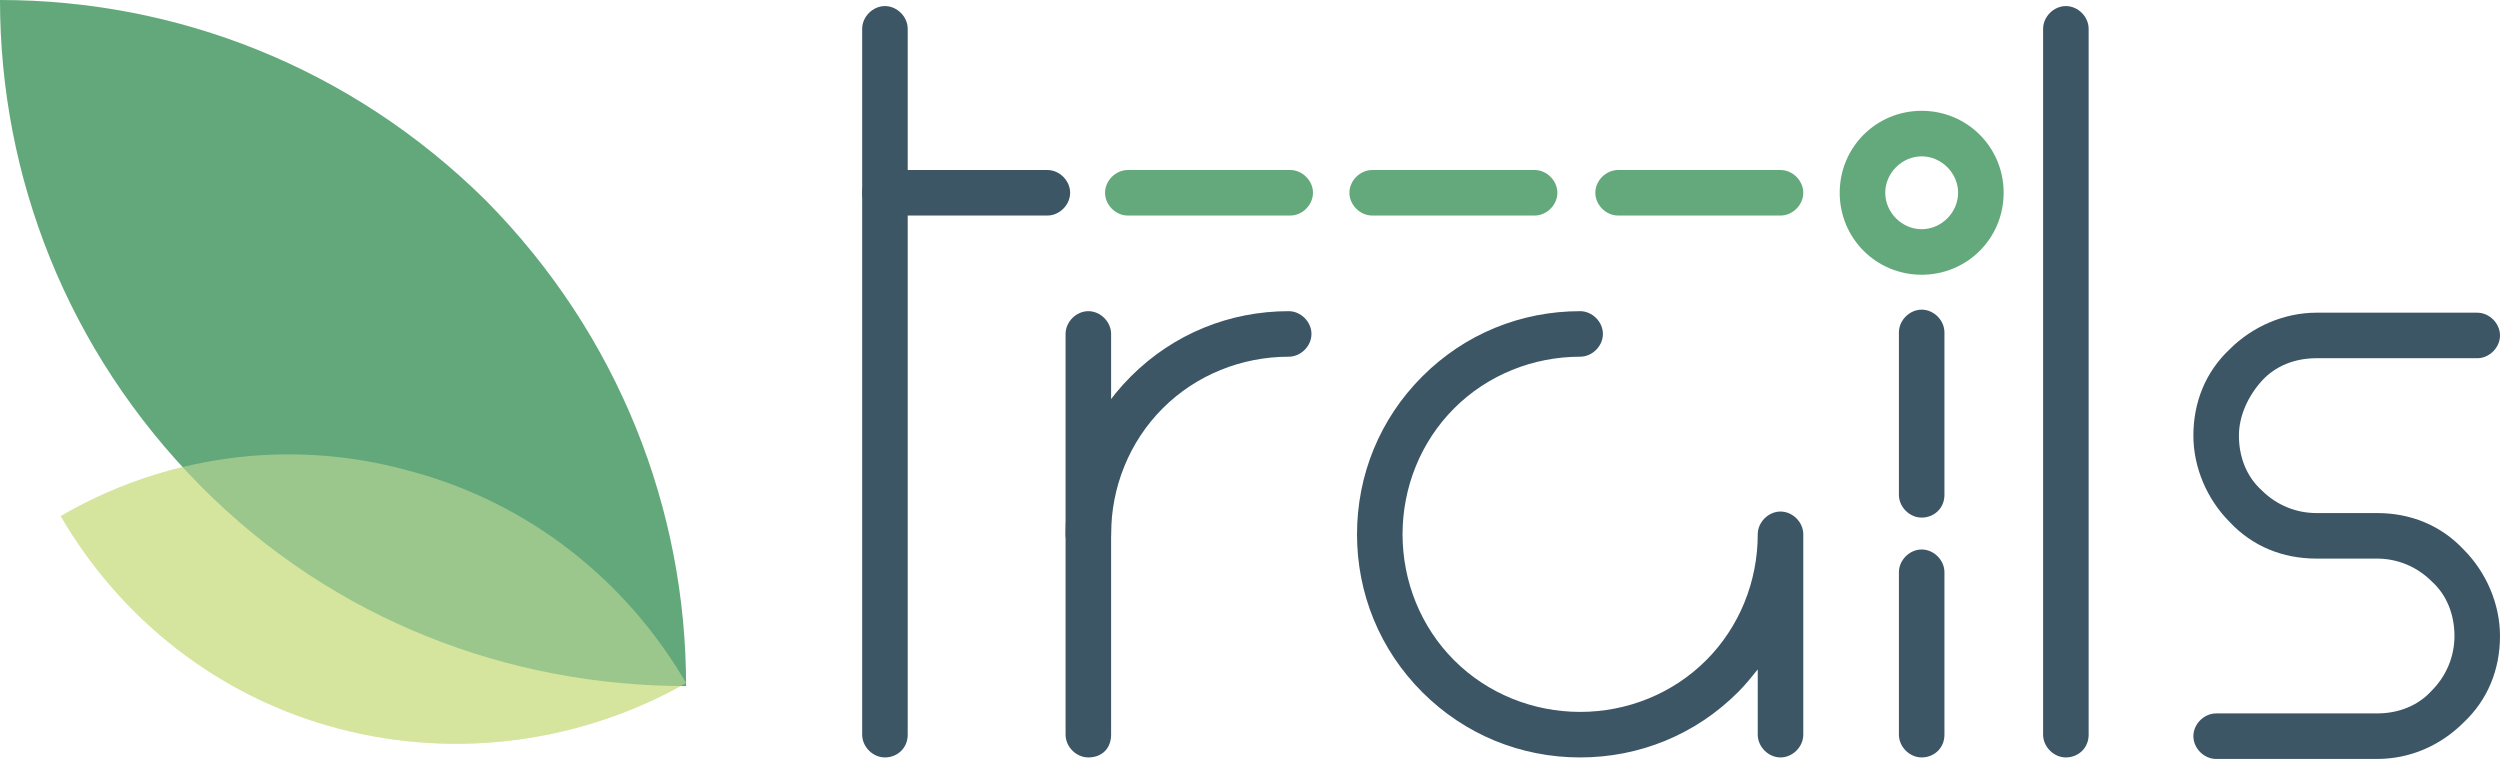
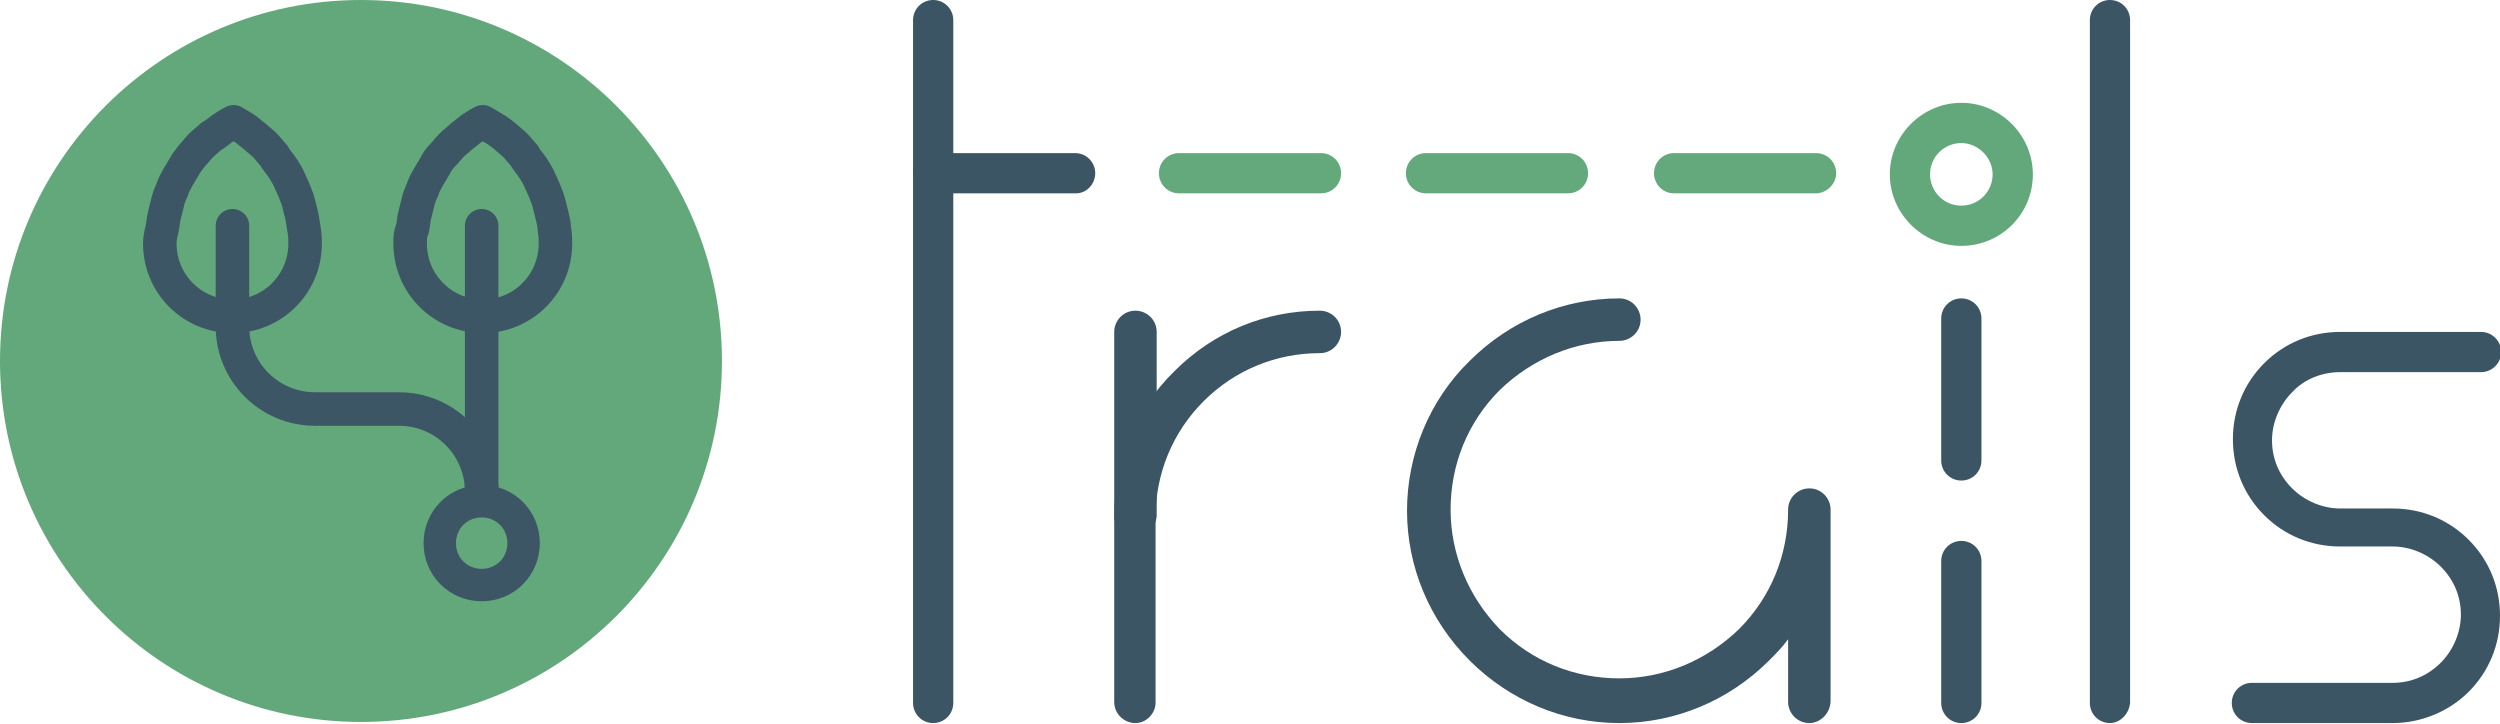
- <svg xmlns="http://www.w3.org/2000/svg" version="1.1" id="Layer_1" x="0px" y="0px" viewBox="-446 744 164.7 50" style="enable-background:new -446 744 164.7 50;" xml:space="preserve">
+ <svg xmlns="http://www.w3.org/2000/svg" version="1.1" id="Layer_1" x="0px" y="0px" viewBox="0 0 223.7 64.7" style="enable-background:new 0 0 223.7 64.7;" xml:space="preserve">
  <style type="text/css">
- 	.st0{fill:#D5E59E;}
- 	.st1{fill:#62A87B;}
- 	.st2{opacity:0.5;}
- 	.st3{fill:#64A97B;}
+ 	.st0{fill:#62A87B;}
+ 	.st1{fill:#3B5565;}
+ 	.st2{fill:#63A97B;}
+ 	.st3{fill:none;stroke:#3C5666;stroke-width:3;stroke-linecap:round;stroke-linejoin:round;stroke-miterlimit:10;}
	.st4{fill:#3C5666;}
</style>
-   <g>
-     <path class="st0" d="M-442,778c3.9,6.7,10.3,11.9,18.3,14s16.2,0.8,22.9-3c-3.9-6.7-10.3-11.9-18.3-14   C-427.1,772.8-435.3,774.1-442,778z" />
+   <path class="st0" d="M175.5,9.2c-3.5,0-6.4,2.9-6.4,6.4c0,3.5,2.9,6.4,6.4,6.4c3.5,0,6.4-2.8,6.4-6.4C181.9,12.1,179,9.2,175.5,9.2z   M175.5,18.4c-1.6,0-2.8-1.3-2.8-2.8c0-1.6,1.3-2.8,2.8-2.8c1.5,0,2.8,1.3,2.8,2.8C178.3,17.1,177.1,18.4,175.5,18.4z" />
+   <path class="st1" d="M161.9,64.7c-1.1,0-1.9-0.9-1.9-1.9v-5.6c-0.5,0.7-1.1,1.3-1.7,1.9c-3.6,3.6-8.4,5.6-13.4,5.6s-9.8-2-13.4-5.6  c-3.6-3.6-5.6-8.4-5.6-13.4s2-9.9,5.6-13.4c3.6-3.6,8.4-5.6,13.4-5.6c1.1,0,1.9,0.9,1.9,1.9c0,1.1-0.9,1.9-1.9,1.9  c-4,0-7.8,1.6-10.7,4.4c-2.9,2.9-4.4,6.7-4.4,10.7c0,4,1.6,7.8,4.4,10.7c2.9,2.9,6.7,4.4,10.7,4.4c4,0,7.8-1.6,10.7-4.4  c2.9-2.9,4.4-6.7,4.4-10.7c0-1.1,0.9-1.9,1.9-1.9c1.1,0,1.9,0.9,1.9,1.9v17.1C163.8,63.8,162.9,64.7,161.9,64.7z" />
+   <path class="st1" d="M101.6,64.7c-1,0-1.9-0.8-1.9-1.9V46.2c0-4.9,1.9-9.6,5.4-13c3.5-3.5,8.1-5.4,13-5.4c1,0,1.9,0.8,1.9,1.9  c0,1-0.8,1.9-1.9,1.9c-3.9,0-7.6,1.5-10.4,4.3c-2.8,2.8-4.3,6.5-4.3,10.4v16.6C103.4,63.8,102.6,64.7,101.6,64.7z" />
+   <path class="st1" d="M83.5,64.7c-1,0-1.8-0.8-1.8-1.8V1.8c0-1,0.8-1.8,1.8-1.8c1,0,1.8,0.8,1.8,1.8v61.1  C85.3,63.9,84.5,64.7,83.5,64.7z" />
+   <path class="st1" d="M188.8,64.7c-1,0-1.8-0.8-1.8-1.8V1.8c0-1,0.8-1.8,1.8-1.8c1,0,1.8,0.8,1.8,1.8v61.1  C190.5,63.9,189.7,64.7,188.8,64.7z" />
+   <path class="st1" d="M214.1,64.7l-12.6,0c-1,0-1.8-0.8-1.8-1.8c0-1,0.8-1.8,1.8-1.8c0,0,0,0,0,0l12.6,0c1.6,0,3.1-0.6,4.3-1.8  c1.1-1.1,1.8-2.7,1.8-4.3c0-1.6-0.6-3.1-1.8-4.3c-1.1-1.1-2.7-1.8-4.3-1.8l-4.7,0c-2.6,0-5-1-6.8-2.8s-2.8-4.2-2.8-6.8  c0-2.6,1-5,2.8-6.8c1.8-1.8,4.2-2.8,6.8-2.8l12.6,0c0,0,0,0,0,0c1,0,1.8,0.8,1.8,1.8s-0.8,1.8-1.8,1.8l-12.6,0  c-1.6,0-3.2,0.6-4.3,1.8c-1.1,1.1-1.8,2.7-1.8,4.3c0,1.6,0.6,3.1,1.8,4.3c1.1,1.1,2.7,1.8,4.3,1.8l4.7,0c2.6,0,5,1,6.8,2.8  c1.8,1.8,2.8,4.2,2.8,6.8s-1,5-2.8,6.8C219.1,63.7,216.6,64.7,214.1,64.7z" />
+   <path class="st1" d="M96.3,17.3H83.5c-1,0-1.8-0.8-1.8-1.8s0.8-1.8,1.8-1.8h12.7c1,0,1.8,0.8,1.8,1.8S97.2,17.3,96.3,17.3z" />
+   <path class="st1" d="M101.6,48.1c-1,0-1.9-0.8-1.9-1.9V29.7c0-1,0.8-1.9,1.9-1.9c1,0,1.9,0.8,1.9,1.9v16.5  C103.4,47.2,102.6,48.1,101.6,48.1z" />
+   <path class="st2" d="M118.2,17.3h-12.7c-1,0-1.8-0.8-1.8-1.8s0.8-1.8,1.8-1.8h12.7c1,0,1.8,0.8,1.8,1.8S119.2,17.3,118.2,17.3z" />
+   <path class="st2" d="M140.3,17.3h-12.7c-1,0-1.8-0.8-1.8-1.8s0.8-1.8,1.8-1.8h12.7c1,0,1.8,0.8,1.8,1.8S141.3,17.3,140.3,17.3z" />
+   <path class="st2" d="M162.5,17.3h-12.7c-1,0-1.8-0.8-1.8-1.8s0.8-1.8,1.8-1.8h12.7c1,0,1.8,0.8,1.8,1.8S163.4,17.3,162.5,17.3z" />
+   <path class="st1" d="M175.5,43c-1,0-1.8-0.8-1.8-1.8V28.5c0-1,0.8-1.8,1.8-1.8c1,0,1.8,0.8,1.8,1.8v12.7  C177.3,42.2,176.5,43,175.5,43z" />
+   <path class="st1" d="M175.5,64.7c-1,0-1.8-0.8-1.8-1.8V50.2c0-1,0.8-1.8,1.8-1.8c1,0,1.8,0.8,1.8,1.8v12.7  C177.3,63.9,176.5,64.7,175.5,64.7z" />
+   <g id="Layer_14">
+     <circle class="st0" cx="32.3" cy="32.3" r="32.3" />
+     <polyline class="st3" points="43.1,20.2 43.1,31.5 43.1,38.1 43.1,44.6  " />
+     <line class="st3" x1="20.8" y1="20.2" x2="20.8" y2="29.1" />
+     <path class="st3" d="M43.1,44c0-4.1-3.3-7.4-7.4-7.4h-7.5c-4.1,0-7.4-3.3-7.4-7.4" />
+     <path class="st3" d="M14.3,21.8c0,3.6,2.9,6.5,6.5,6.5c3.6,0,6.5-2.9,6.5-6.5c0-0.4,0-0.8-0.1-1.3s-0.1-0.8-0.2-1.2   c-0.1-0.4-0.2-0.8-0.3-1.2c-0.1-0.4-0.3-0.8-0.4-1.1c-0.2-0.4-0.3-0.7-0.5-1.1c-0.2-0.4-0.4-0.7-0.6-1c-0.2-0.3-0.5-0.6-0.7-1   c-0.3-0.3-0.5-0.6-0.8-0.9c-0.3-0.3-0.6-0.5-0.9-0.8c-0.3-0.2-0.6-0.5-0.9-0.7c-0.3-0.2-0.7-0.4-1-0.6c-0.4,0.2-0.7,0.4-1,0.6   c-0.3,0.2-0.6,0.5-1,0.7c-0.3,0.3-0.6,0.5-0.9,0.8c-0.3,0.3-0.5,0.6-0.8,0.9c-0.2,0.3-0.5,0.6-0.7,1c-0.2,0.3-0.4,0.7-0.6,1   c-0.2,0.4-0.4,0.7-0.5,1.1c-0.2,0.4-0.3,0.7-0.4,1.1s-0.2,0.8-0.3,1.2c-0.1,0.4-0.1,0.8-0.2,1.2C14.4,20.9,14.3,21.3,14.3,21.8z" />
+     <path class="st3" d="M36.7,21.8c0,3.6,2.9,6.5,6.5,6.5s6.5-2.9,6.5-6.5c0-0.4,0-0.8-0.1-1.3c0-0.4-0.1-0.8-0.2-1.2   c-0.1-0.4-0.2-0.8-0.3-1.2c-0.1-0.4-0.3-0.8-0.4-1.1c-0.2-0.4-0.3-0.7-0.5-1.1c-0.2-0.4-0.4-0.7-0.6-1c-0.2-0.3-0.5-0.6-0.7-1   c-0.3-0.3-0.5-0.6-0.8-0.9c-0.3-0.3-0.6-0.5-0.9-0.8c-0.3-0.2-0.6-0.5-1-0.7c-0.3-0.2-0.7-0.4-1-0.6c-0.4,0.2-0.7,0.4-1,0.6   c-0.3,0.2-0.6,0.5-0.9,0.7c-0.3,0.3-0.6,0.5-0.9,0.8c-0.3,0.3-0.5,0.6-0.8,0.9c-0.3,0.3-0.5,0.6-0.7,1c-0.2,0.3-0.4,0.7-0.6,1   c-0.2,0.4-0.4,0.7-0.5,1.1c-0.2,0.4-0.3,0.7-0.4,1.1s-0.2,0.8-0.3,1.2c-0.1,0.4-0.1,0.8-0.2,1.2C36.7,20.9,36.7,21.3,36.7,21.8z" />
+     <path class="st4" d="M43.1,43.4c-2.9,0-5.2,2.3-5.2,5.2s2.3,5.2,5.2,5.2c2.9,0,5.2-2.3,5.2-5.2S46,43.4,43.1,43.4z M43.1,50.9   c-1.3,0-2.3-1-2.3-2.3c0-1.3,1-2.3,2.3-2.3c1.3,0,2.3,1,2.3,2.3C45.4,49.9,44.4,50.9,43.1,50.9z" />
  </g>
-   <g>
-     <path class="st1" d="M-446,744c0,11.6,4.4,23.1,13.2,32c8.8,8.9,20.4,13.2,32,13.2c0-11.6-4.4-23.1-13.2-32   C-422.9,748.4-434.4,744-446,744z" />
-   </g>
-   <g class="st2">
-     <path class="st0" d="M-442,778c3.9,6.7,10.3,11.9,18.3,14s16.2,0.8,22.9-3c-3.9-6.7-10.3-11.9-18.3-14   C-427.1,772.8-435.3,774.1-442,778z" />
-   </g>
-   <g id="XMLID_10_">
-     <g>
-       <path class="st3" d="M-319.4,751.3c3,0,5.4,2.4,5.4,5.4s-2.4,5.4-5.4,5.4s-5.4-2.4-5.4-5.4S-322.4,751.3-319.4,751.3z M-317,756.7    c0-1.3-1.1-2.4-2.4-2.4c-1.3,0-2.4,1.1-2.4,2.4s1.1,2.4,2.4,2.4C-318.1,759.1-317,758-317,756.7z" />
-     </g>
-   </g>
-   <path class="st4" d="M-328.7,793.9c-0.8,0-1.5-0.7-1.5-1.5v-4.3c-0.4,0.5-0.8,1-1.3,1.5c-2.8,2.8-6.5,4.3-10.4,4.3  s-7.6-1.5-10.4-4.3c-2.8-2.8-4.3-6.5-4.3-10.4s1.5-7.6,4.3-10.4c2.8-2.8,6.5-4.3,10.4-4.3c0.8,0,1.5,0.7,1.5,1.5  c0,0.8-0.7,1.5-1.5,1.5c-3.1,0-6.1,1.2-8.3,3.4c-2.2,2.2-3.4,5.2-3.4,8.3s1.2,6.1,3.4,8.3s5.2,3.4,8.3,3.4s6.1-1.2,8.3-3.4  c2.2-2.2,3.4-5.2,3.4-8.3c0-0.8,0.7-1.5,1.5-1.5c0.8,0,1.5,0.7,1.5,1.5v13.2C-327.2,793.2-327.9,793.9-328.7,793.9z" />
-   <path class="st4" d="M-374.3,793.9c-0.8,0-1.5-0.7-1.5-1.5v-13.2c0-3.9,1.5-7.6,4.3-10.4s6.5-4.3,10.4-4.3c0.8,0,1.5,0.7,1.5,1.5  s-0.7,1.5-1.5,1.5c-3.1,0-6.1,1.2-8.3,3.4c-2.2,2.2-3.4,5.2-3.4,8.3v13.2C-372.8,793.3-373.4,793.9-374.3,793.9z" />
-   <path class="st4" d="M-387.7,793.9c-0.8,0-1.5-0.7-1.5-1.5v-46.5c0-0.8,0.7-1.5,1.5-1.5c0.8,0,1.5,0.7,1.5,1.5v46.5  C-386.2,793.3-386.9,793.9-387.7,793.9z" />
-   <path class="st4" d="M-309.9,793.9c-0.8,0-1.5-0.7-1.5-1.5v-46.5c0-0.8,0.7-1.5,1.5-1.5c0.8,0,1.5,0.7,1.5,1.5v46.5  C-308.4,793.3-309.1,793.9-309.9,793.9z" />
-   <path class="st4" d="M-289.4,794H-300c-0.8,0-1.5-0.7-1.5-1.5s0.7-1.5,1.5-1.5l0,0h10.6c1.4,0,2.7-0.5,3.6-1.5c1-1,1.5-2.3,1.5-3.6  c0-1.4-0.5-2.7-1.5-3.6c-1-1-2.3-1.5-3.6-1.5h-4c-2.2,0-4.2-0.8-5.7-2.4c-1.5-1.5-2.4-3.6-2.4-5.7c0-2.2,0.8-4.2,2.4-5.7  c1.5-1.5,3.6-2.4,5.7-2.4h10.6l0,0c0.8,0,1.5,0.7,1.5,1.5s-0.7,1.5-1.5,1.5h-10.6c-1.4,0-2.7,0.5-3.6,1.5s-1.5,2.3-1.5,3.6  c0,1.4,0.5,2.7,1.5,3.6c1,1,2.3,1.5,3.6,1.5h4c2.2,0,4.2,0.8,5.7,2.4c1.5,1.5,2.4,3.6,2.4,5.7c0,2.2-0.8,4.2-2.4,5.7  C-285.2,793.1-287.2,794-289.4,794z" />
-   <path class="st4" d="M-377,758.2h-10.7c-0.8,0-1.5-0.7-1.5-1.5s0.7-1.5,1.5-1.5h10.7c0.8,0,1.5,0.7,1.5,1.5S-376.2,758.2-377,758.2z  " />
-   <path class="st4" d="M-374.3,780.7c-0.8,0-1.5-0.7-1.5-1.5V766c0-0.8,0.7-1.5,1.5-1.5c0.8,0,1.5,0.7,1.5,1.5v13.2  C-372.8,780-373.4,780.7-374.3,780.7z" />
-   <path class="st3" d="M-361,758.2h-10.7c-0.8,0-1.5-0.7-1.5-1.5s0.7-1.5,1.5-1.5h10.7c0.8,0,1.5,0.7,1.5,1.5S-360.2,758.2-361,758.2z  " />
-   <path class="st3" d="M-344.9,758.2h-10.7c-0.8,0-1.5-0.7-1.5-1.5s0.7-1.5,1.5-1.5h10.7c0.8,0,1.5,0.7,1.5,1.5  C-343.4,757.5-344.1,758.2-344.9,758.2z" />
-   <path class="st3" d="M-328.7,758.2h-10.7c-0.8,0-1.5-0.7-1.5-1.5s0.7-1.5,1.5-1.5h10.7c0.8,0,1.5,0.7,1.5,1.5  S-327.9,758.2-328.7,758.2z" />
-   <path class="st4" d="M-319.4,778.1c-0.8,0-1.5-0.7-1.5-1.5v-10.7c0-0.8,0.7-1.5,1.5-1.5c0.8,0,1.5,0.7,1.5,1.5v10.7  C-317.9,777.5-318.6,778.1-319.4,778.1z" />
-   <path class="st4" d="M-319.4,793.9c-0.8,0-1.5-0.7-1.5-1.5v-10.7c0-0.8,0.7-1.5,1.5-1.5c0.8,0,1.5,0.7,1.5,1.5v10.7  C-317.9,793.3-318.6,793.9-319.4,793.9z" />
</svg>
